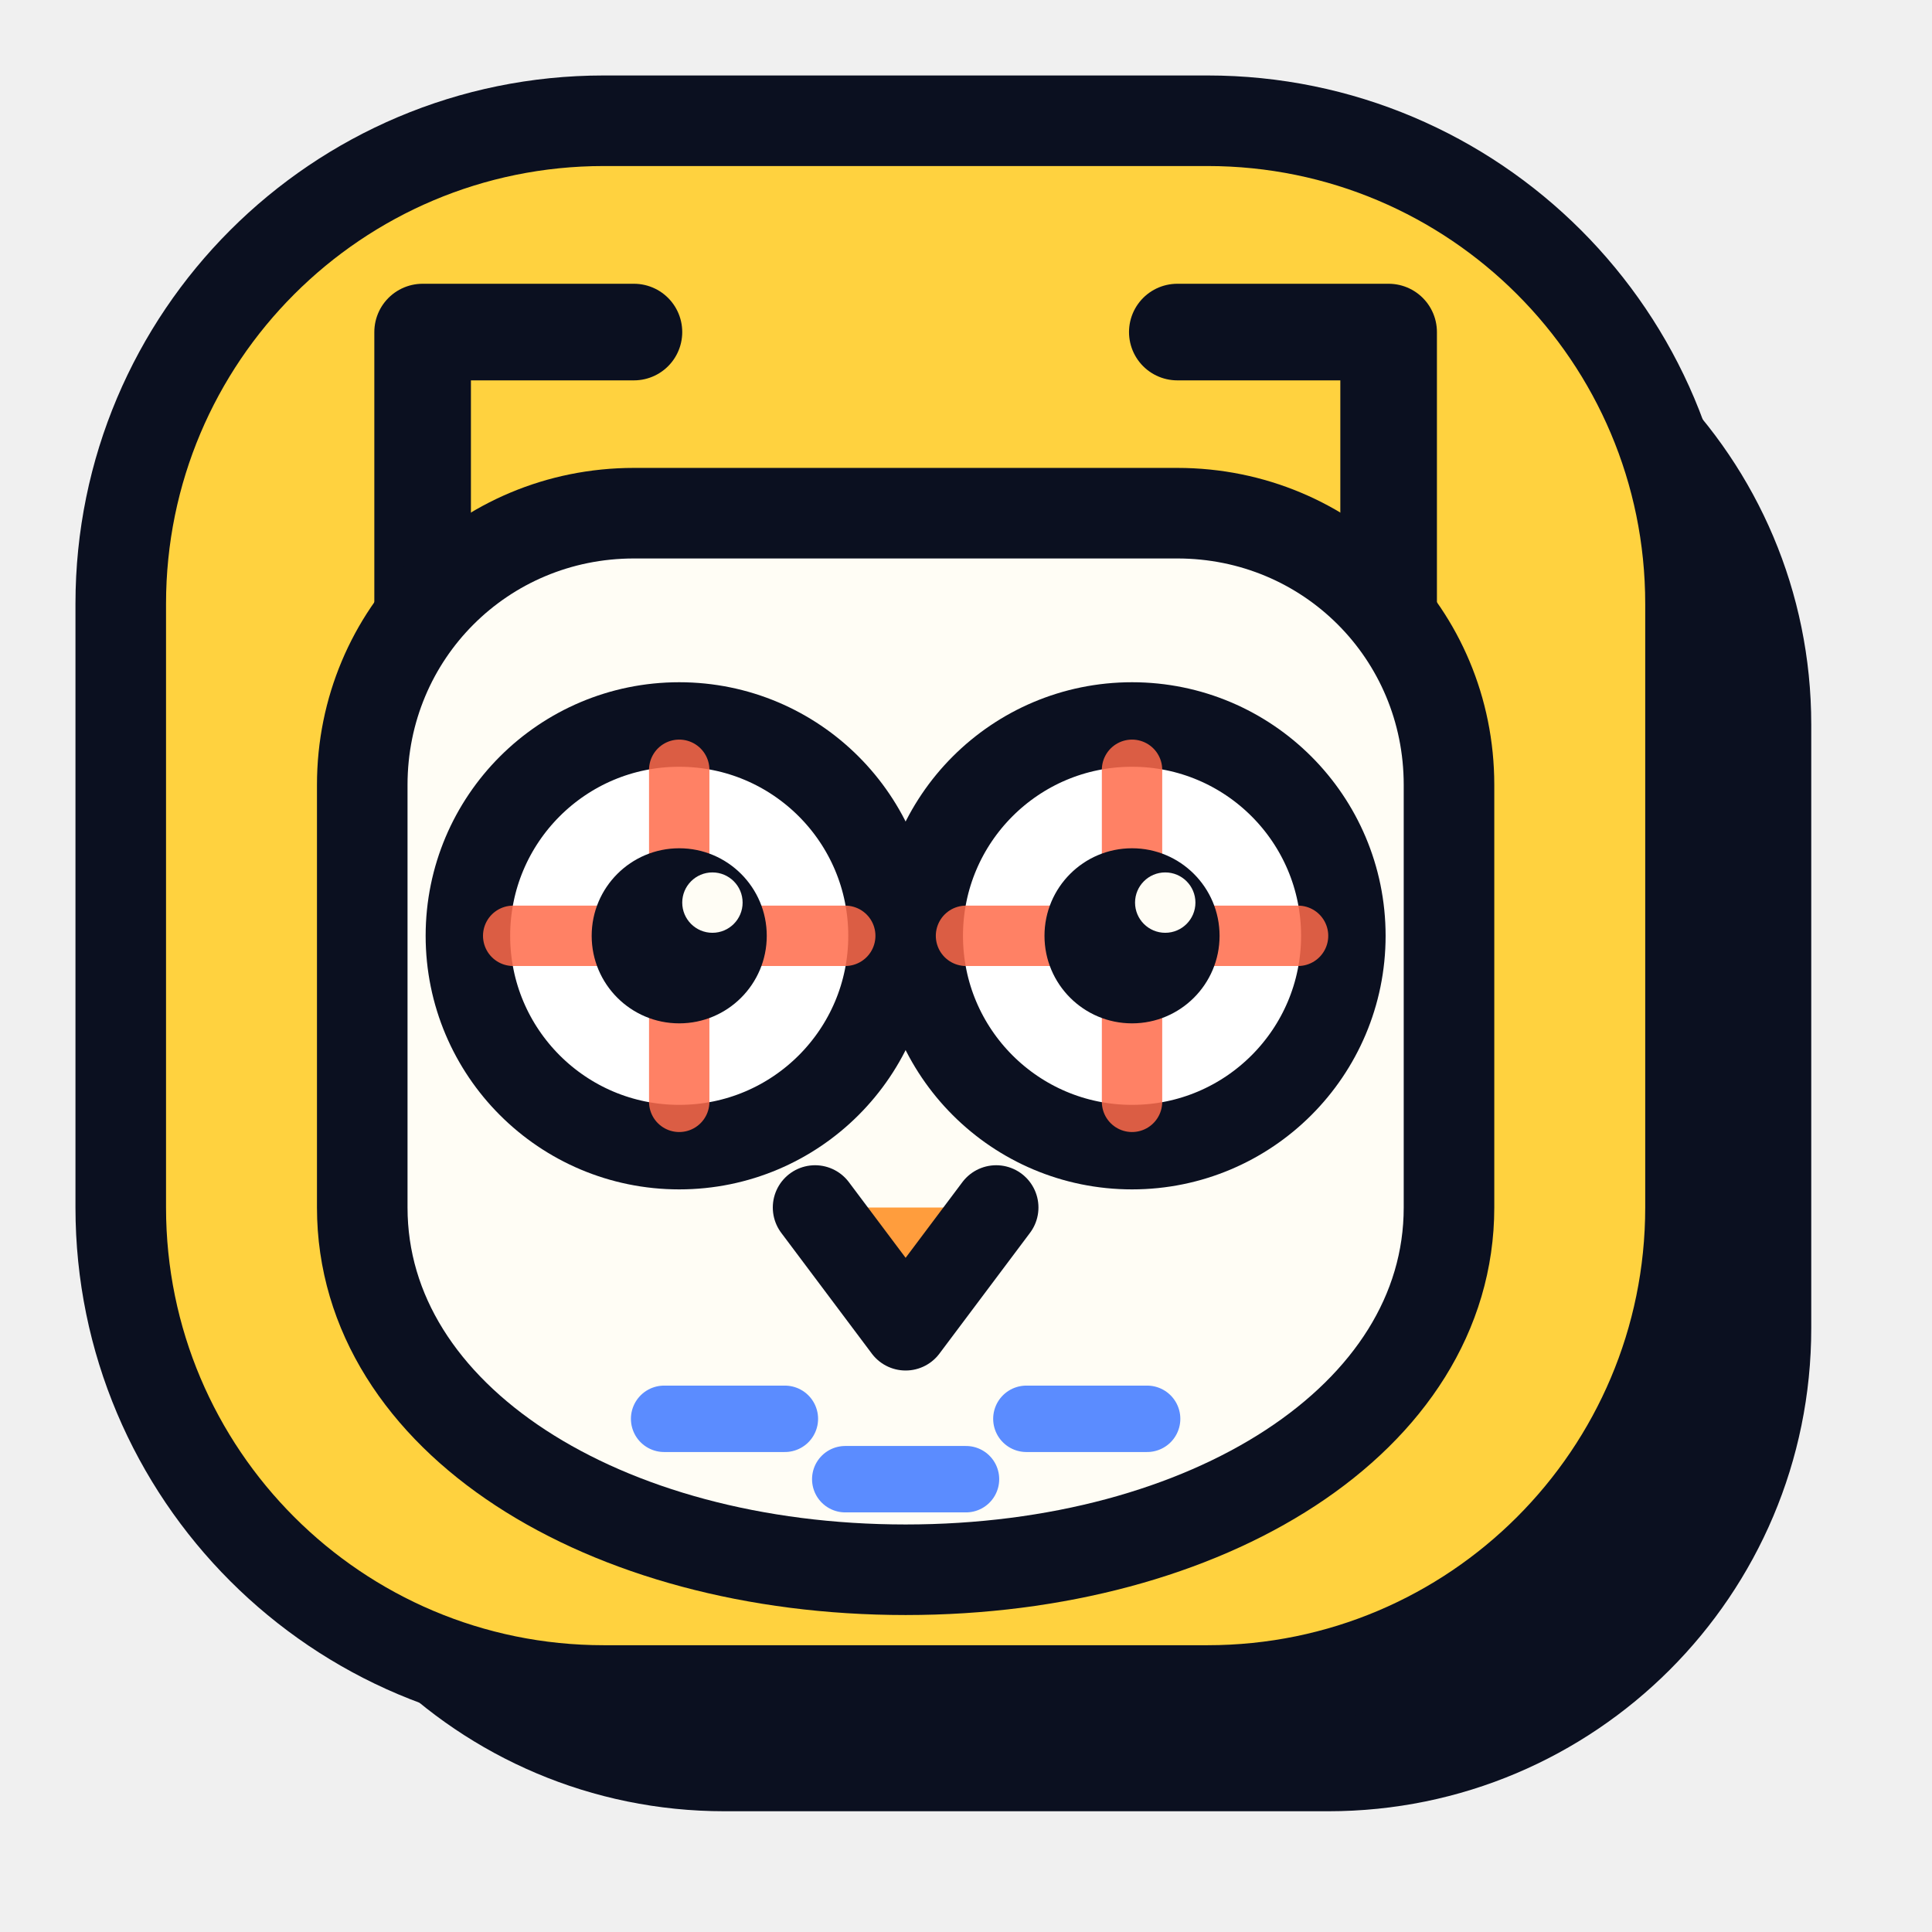
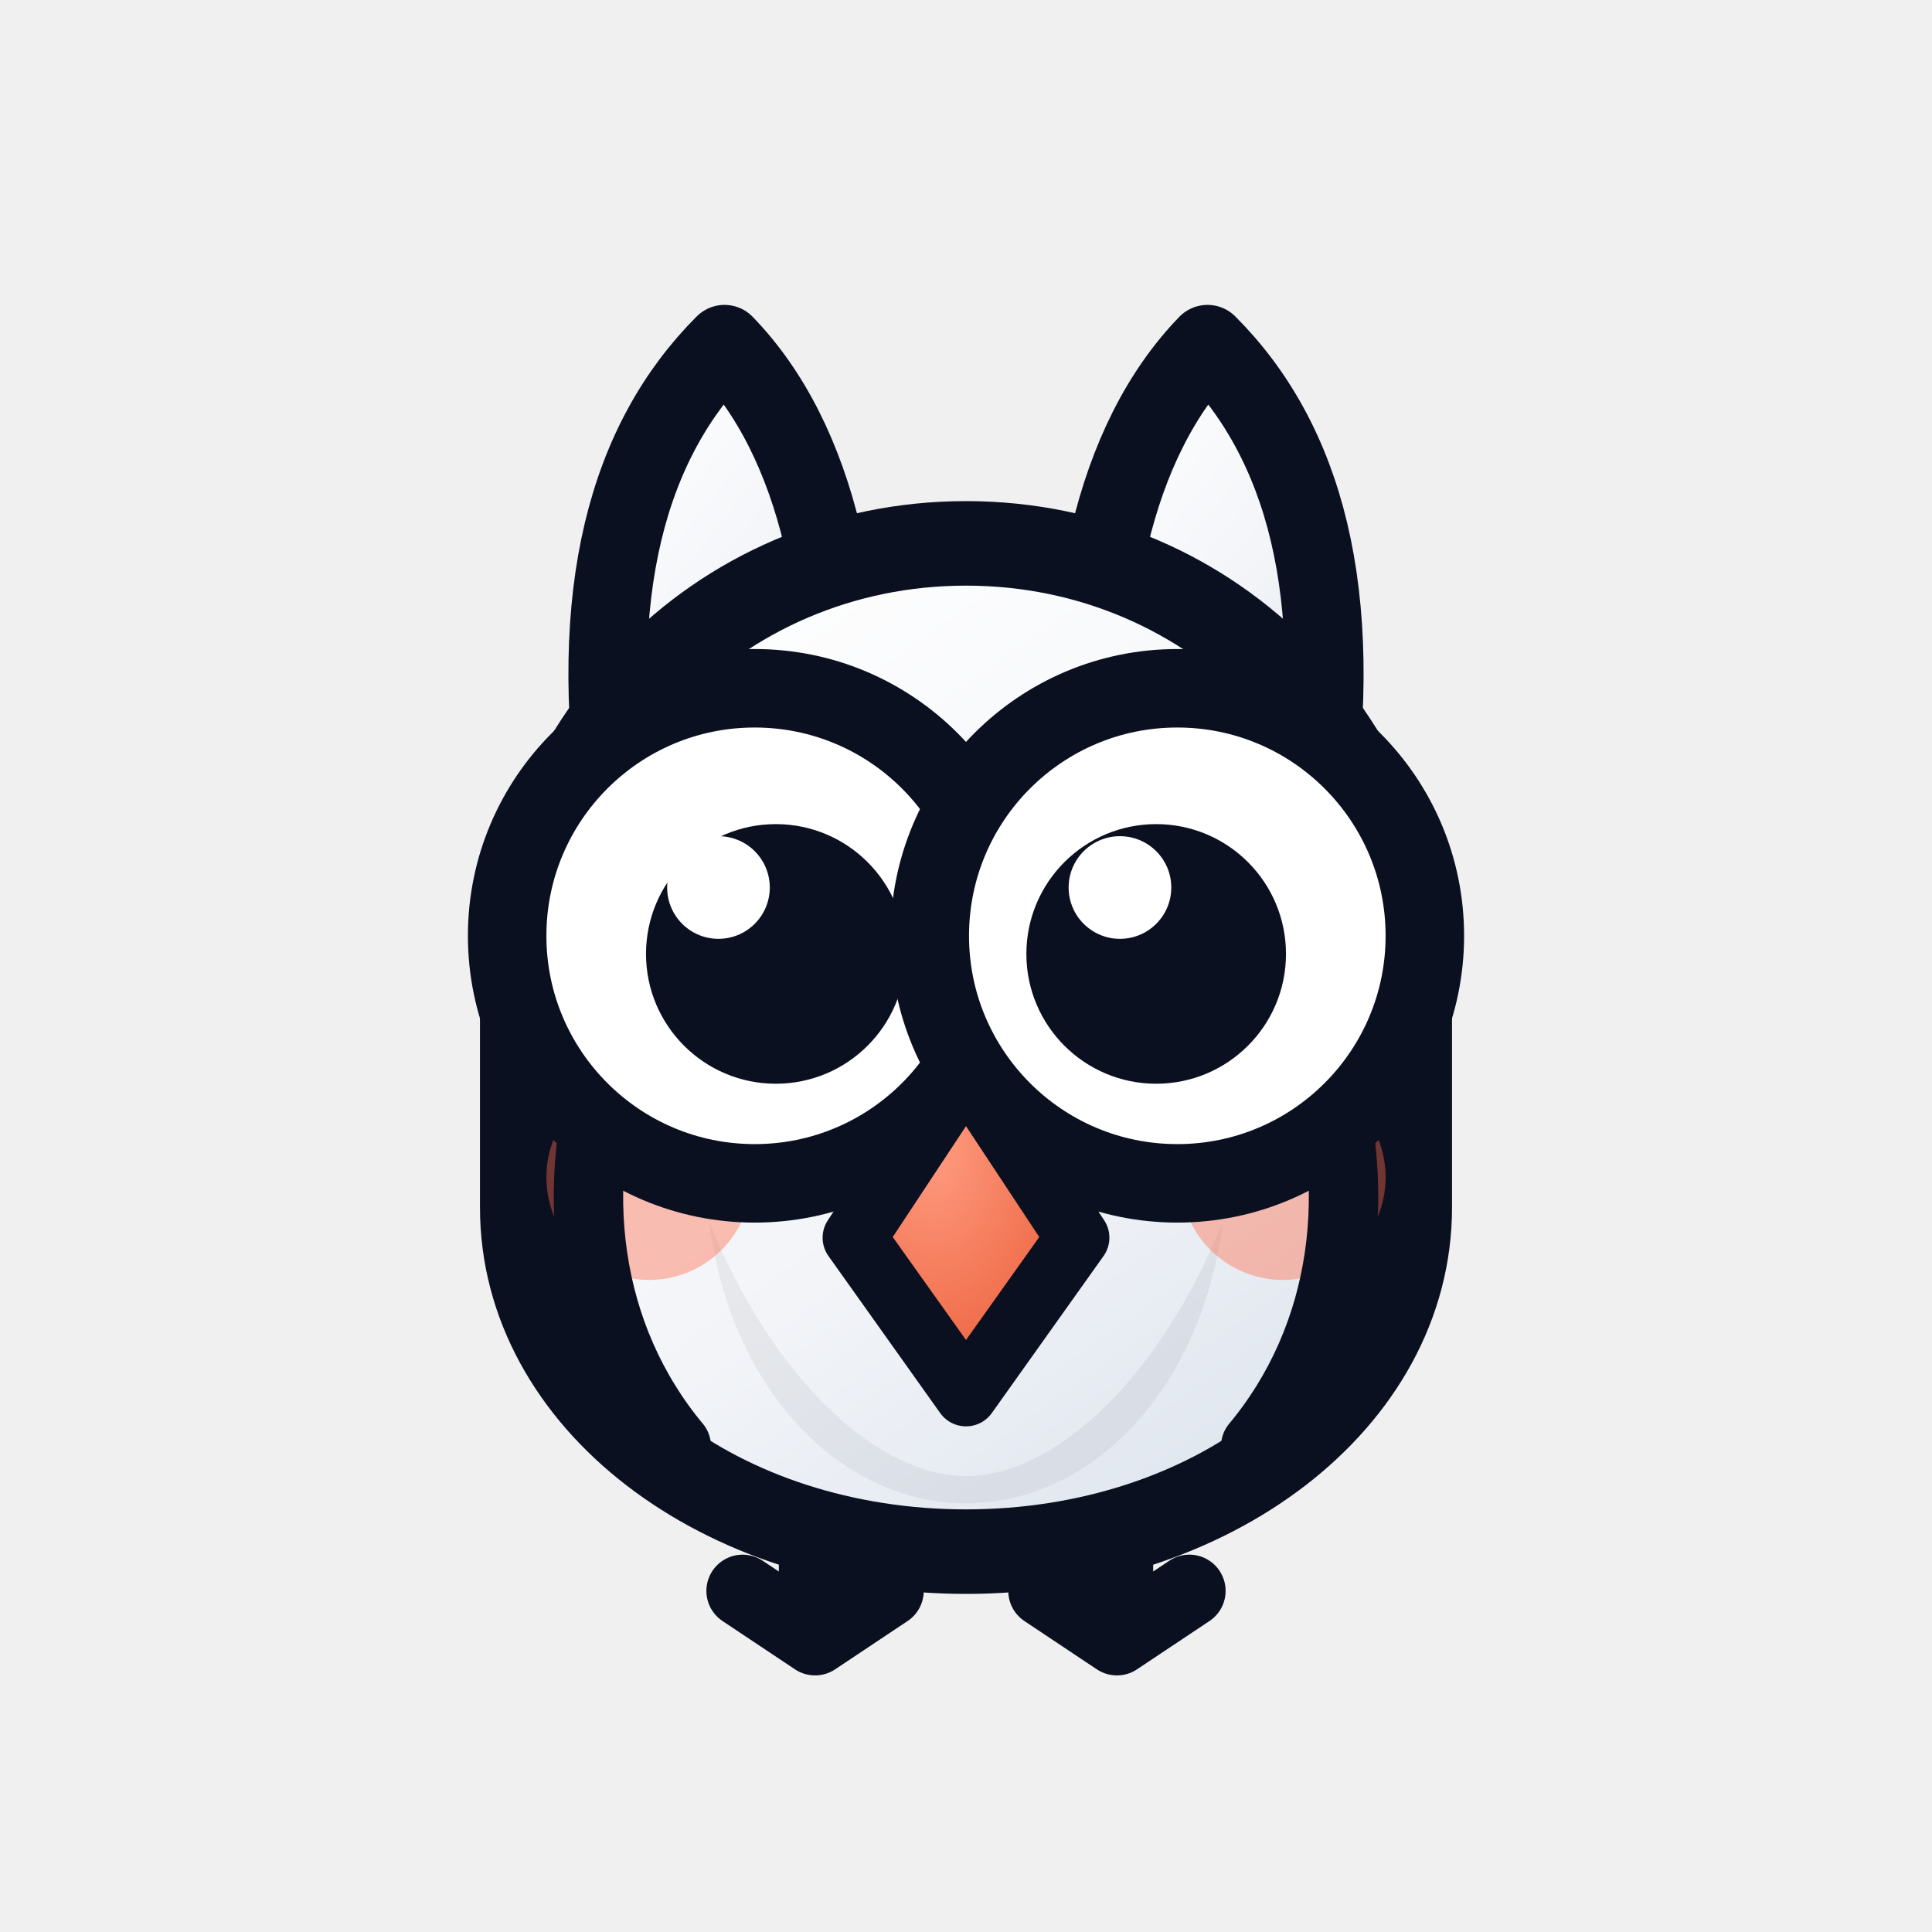
<svg xmlns="http://www.w3.org/2000/svg" viewBox="0 0 64 64" fill="none">
-   <rect x="8" y="8" width="52" height="52" rx="16" fill="#0b1020" />
-   <rect x="4" y="4" width="52" height="52" rx="16" fill="#ffd23f" stroke="#0b1020" stroke-width="3" />
-   <path d="M14 20V11h7M46 20v-9h-7" stroke="#0b1020" stroke-width="3.2" stroke-linecap="round" stroke-linejoin="round" />
-   <path d="M12 26c0-5 4-9 9-9h18c5 0 9 4 9 9v14c0 7-8 12-18 12S12 47 12 40V26Z" fill="#fffdf5" stroke="#0b1020" stroke-width="3" stroke-linejoin="round" />
-   <circle cx="22.5" cy="31" r="7" fill="#fff" stroke="#0b1020" stroke-width="2.8" />
-   <circle cx="37.5" cy="31" r="7" fill="#fff" stroke="#0b1020" stroke-width="2.8" />
-   <path d="M17 31h11M22.5 25.5v11M32 31h11M37.5 25.5v11" stroke="#ff6b4a" stroke-width="2" stroke-linecap="round" opacity=".85" />
-   <circle cx="22.5" cy="31" r="2.9" fill="#0b1020" />
-   <circle cx="37.5" cy="31" r="2.9" fill="#0b1020" />
-   <circle cx="23.6" cy="29.9" r="1" fill="#fffdf5" />
-   <circle cx="38.6" cy="29.9" r="1" fill="#fffdf5" />
-   <path d="M27 40l3 4 3-4" stroke="#0b1020" stroke-width="2.8" stroke-linecap="round" stroke-linejoin="round" fill="#ff9d3d" />
-   <path d="M22 47h4M28 49h4M34 47h4" stroke="#5b8cff" stroke-width="2.2" stroke-linecap="round" />
+   <defs>
+     <linearGradient id="owl-body" x1=".18" y1="0" x2=".8" y2="1">
+       <stop offset="0%" stop-color="#ffffff" />
+       <stop offset="60%" stop-color="#f2f4f8" />
+       <stop offset="100%" stop-color="#dde4ee" />
+     </linearGradient>
+     <radialGradient id="owl-beak" cx=".35" cy=".25" r=".9">
+       <stop offset="0%" stop-color="#ff9b80" />
+       <stop offset="100%" stop-color="#e8562f" />
+     </radialGradient>
+   </defs>
+   <path d="M20.5 27C19.4 19.6 20.8 14.6 24 11.4c3.1 3.2 4.3 8.7 3.8 15.6Z" fill="url(#owl-body)" stroke="#0b1020" stroke-width="2.6" stroke-linejoin="round" />
+   <path d="M43.5 27C44.6 19.6 43.2 14.6 40 11.4c-3.1 3.2-4.3 8.7-3.8 15.6Z" fill="url(#owl-body)" stroke="#0b1020" stroke-width="2.6" stroke-linejoin="round" />
+   <path d="M32 18c8.3 0 14.7 6.7 14.7 15v7c0 6.4-6.6 11.4-14.7 11.4S17.3 46.4 17.3 40v-7C17.3 24.7 23.7 18 32 18Z" fill="url(#owl-body)" stroke="#0b1020" stroke-width="2.8" stroke-linejoin="round" />
+   <path d="M23.5 40.5c2.2 5.4 5.7 8.4 8.5 8.4s6.3-3 8.5-8.4c-.7 5.6-4.4 9.3-8.5 9.3s-7.8-3.7-8.5-9.3Z" fill="#0b1020" opacity=".06" />
+   <circle cx="21.5" cy="39" r="3.4" fill="#ff6b4a" opacity=".42" />
+   <circle cx="42.5" cy="39" r="3.4" fill="#ff6b4a" opacity=".42" />
+   <path d="M20.4 34.5c-1.7 4.8-1 9.8 2 13.4" stroke="#0b1020" stroke-width="2.3" stroke-linecap="round" />
+   <path d="M43.6 34.5c1.7 4.8 1 9.8-2 13.4" stroke="#0b1020" stroke-width="2.3" stroke-linecap="round" />
+   <circle cx="25" cy="31" r="8.2" fill="#ffffff" stroke="#0b1020" stroke-width="2.6" />
+   <circle cx="39" cy="31" r="8.2" fill="#ffffff" stroke="#0b1020" stroke-width="2.6" />
+   <circle cx="25.7" cy="31.6" r="4.3" fill="#0b1020" />
+   <circle cx="38.3" cy="31.6" r="4.3" fill="#0b1020" />
+   <circle cx="23.8" cy="29.4" r="1.7" fill="#ffffff" />
+   <circle cx="37.1" cy="29.4" r="1.7" fill="#ffffff" />
+   <path d="M32 35.4l3.7 5.6-3.7 5.2-3.7-5.2Z" fill="url(#owl-beak)" stroke="#0b1020" stroke-width="2.1" stroke-linejoin="round" />
+   <g stroke="#0b1020" stroke-width="2.4" stroke-linecap="round">
+     <path d="M27 51.2v3.1M27 54.3l-2.4-1.6M27 54.3l2.4-1.6" />
+     <path d="M37 51.2v3.1M37 54.3l-2.4-1.6M37 54.3l2.4-1.6" />
+   </g>
</svg>
